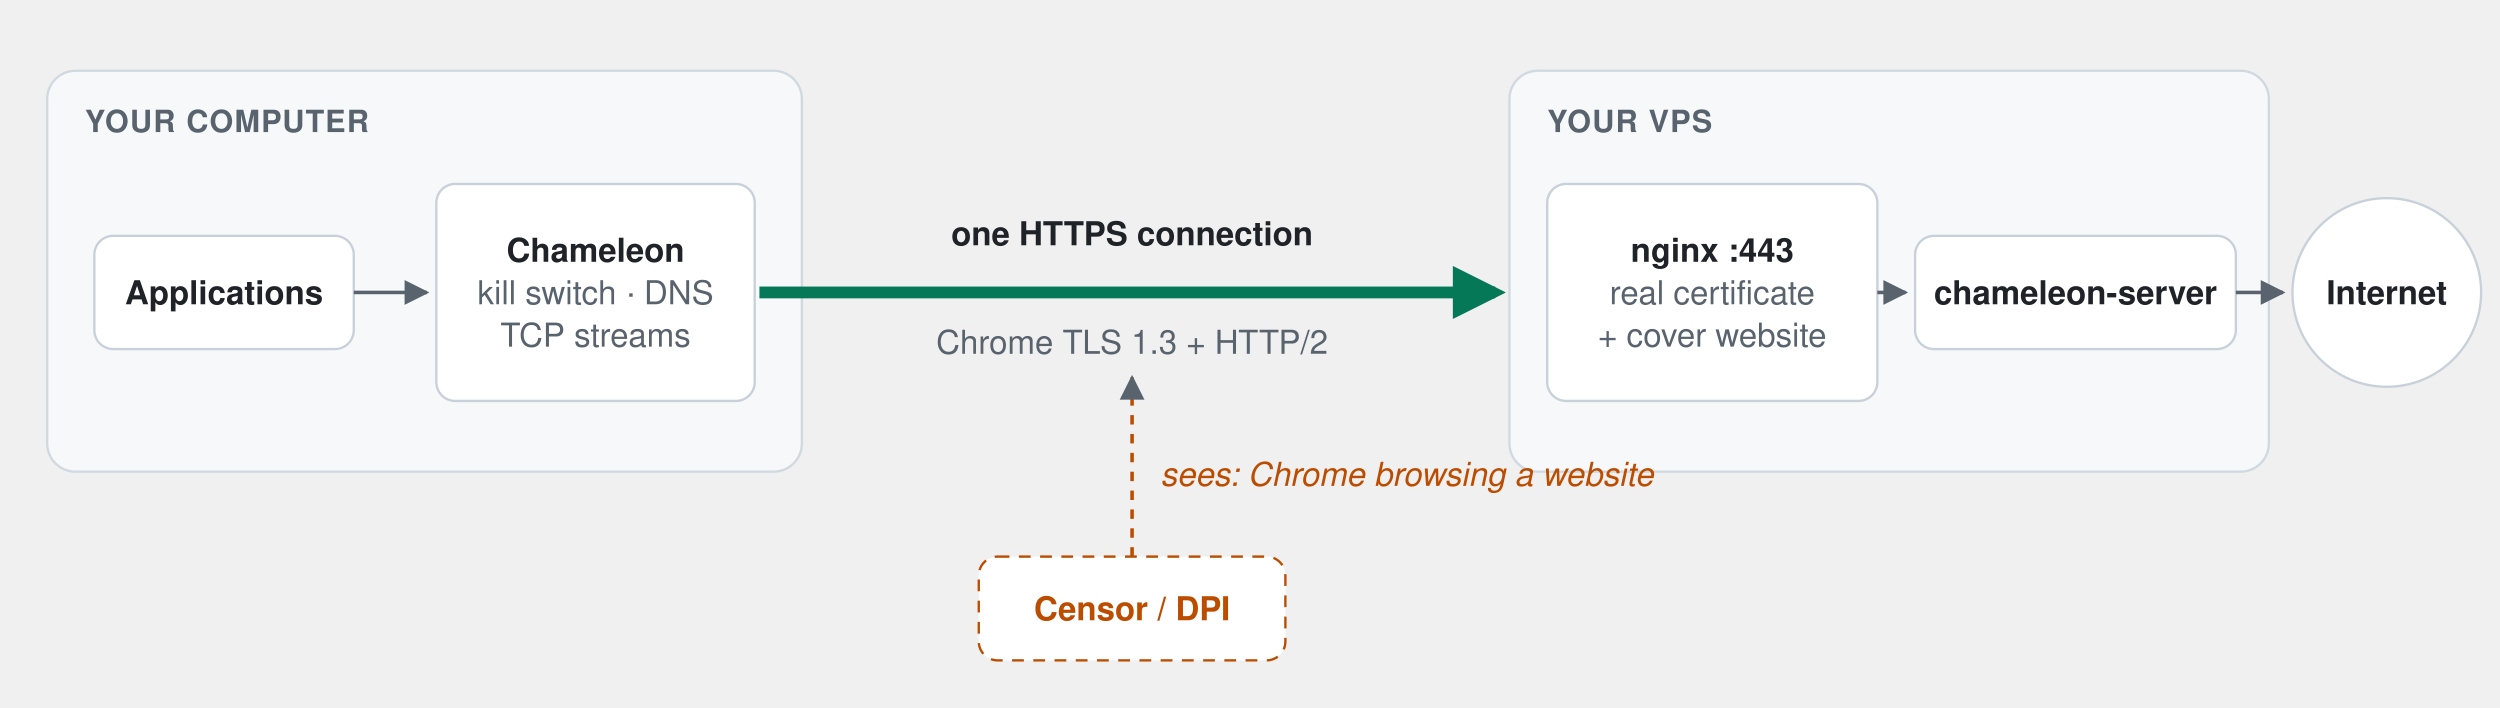
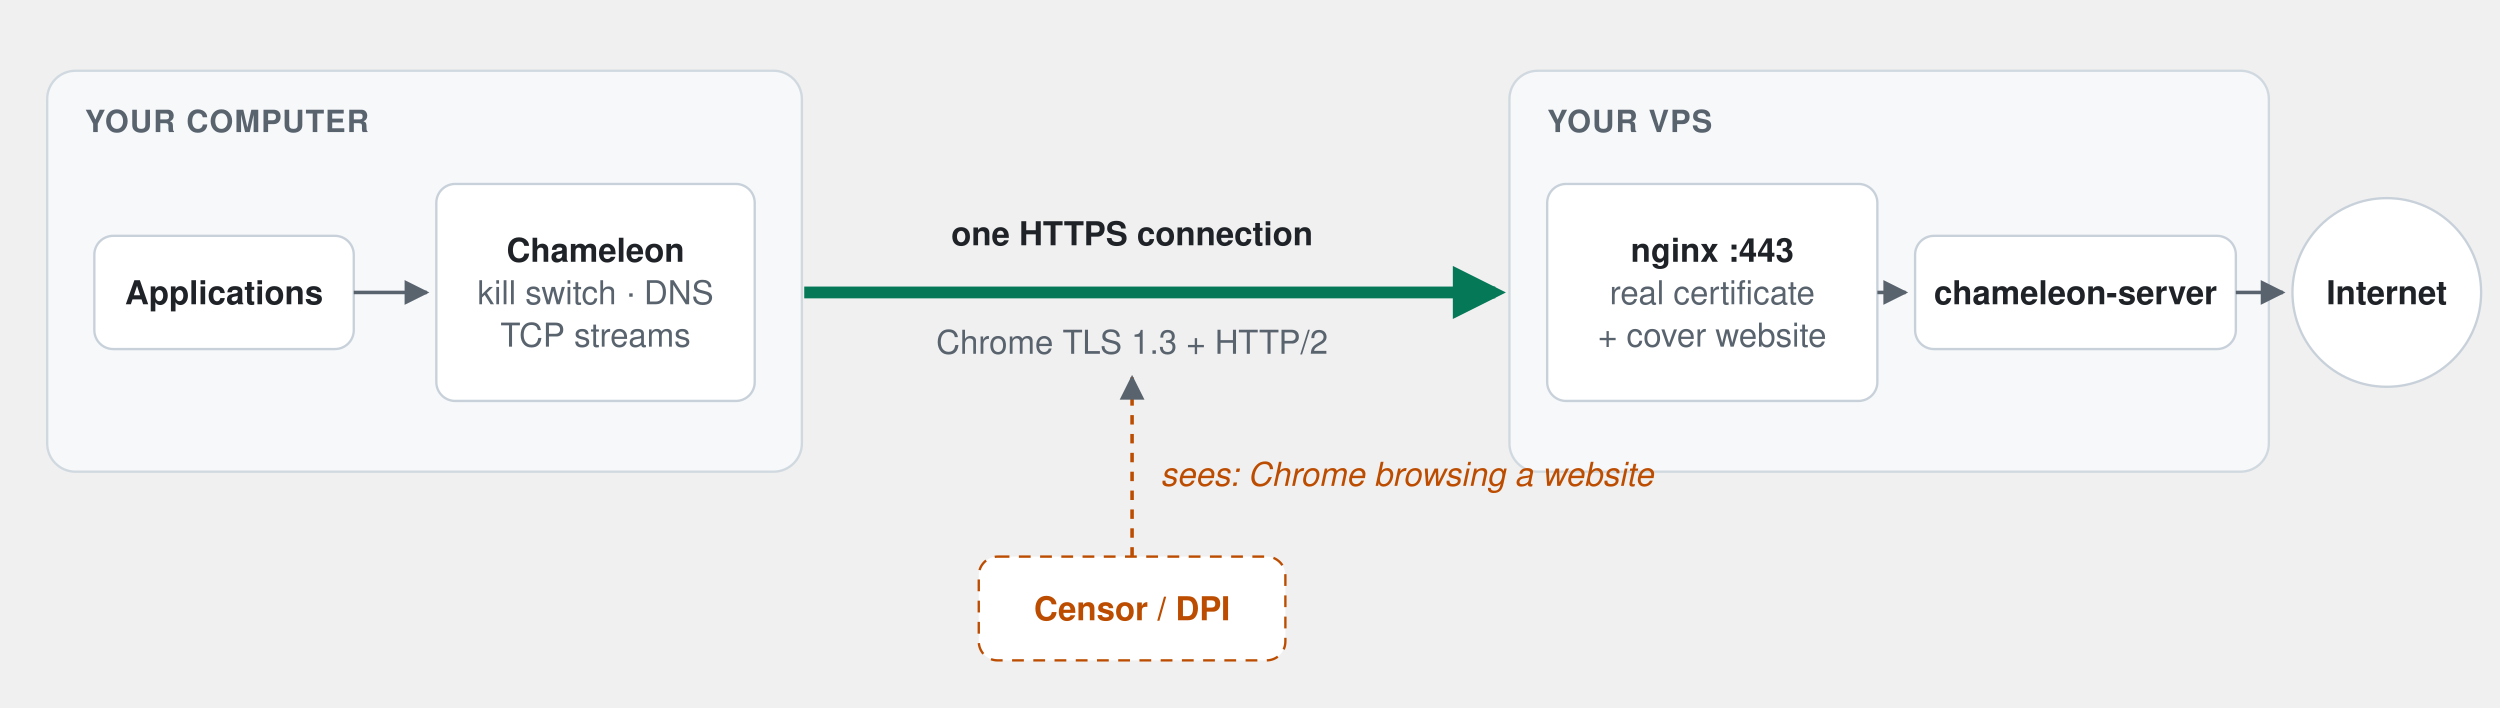
<svg xmlns="http://www.w3.org/2000/svg" width="1060" height="300" viewBox="0 0 1060 300" role="img" aria-labelledby="t d">
  <defs>
    <marker id="a" viewBox="0 0 10 10" refX="9" refY="5" markerWidth="7" markerHeight="7" orient="auto-start-reverse">
      <path d="M0 0L10 5L0 10z" fill="#59636e" />
    </marker>
    <marker id="ag" viewBox="0 0 10 10" refX="8" refY="5" markerWidth="4.5" markerHeight="4.5" orient="auto">
      <path d="M0 0L10 5L0 10z" fill="#047857" />
    </marker>
  </defs>
  <g font-family="-apple-system, BlinkMacSystemFont, 'Segoe UI', Helvetica, Arial, sans-serif" font-size="14">
    <rect x="20" y="30" width="320" height="170" rx="12" fill="#f6f8fa" stroke="#d1d9e0" />
    <text x="36" y="56" fill="#59636e" font-weight="600" font-size="13" letter-spacing="0.5">YOUR COMPUTER</text>
    <rect x="40" y="100" width="110" height="48" rx="8" fill="#ffffff" stroke="#c8d1da" />
    <text x="95.0" y="129.0" text-anchor="middle" fill="#1f2328" font-weight="600">Applications</text>
    <rect x="185" y="78" width="135" height="92" rx="8" fill="#ffffff" stroke="#c8d1da" />
    <text x="252.5" y="111.0" text-anchor="middle" fill="#1f2328" font-weight="600">Chameleon</text>
    <text x="252.5" y="129.0" text-anchor="middle" fill="#59636e">kill switch · DNS</text>
    <text x="252.5" y="147.0" text-anchor="middle" fill="#59636e">TCP streams</text>
    <line x1="150" y1="124" x2="181" y2="124" stroke="#59636e" stroke-width="1.5" marker-end="url(#a)" />
-     <line x1="322" y1="124" x2="634" y2="124" stroke="#047857" stroke-width="5" marker-end="url(#ag)" />
+     <line x1="341" y1="124" x2="634" y2="124" stroke="#047857" stroke-width="5" marker-end="url(#ag)" />
    <text x="480" y="104" text-anchor="middle" fill="#1f2328" font-weight="600">one HTTPS connection</text>
    <text x="480" y="150" text-anchor="middle" fill="#59636e">Chrome TLS 1.3 + HTTP/2</text>
    <rect x="640" y="30" width="322" height="170" rx="12" fill="#f6f8fa" stroke="#d1d9e0" />
    <text x="656" y="56" fill="#59636e" font-weight="600" font-size="13" letter-spacing="0.5">YOUR VPS</text>
    <rect x="656" y="78" width="140" height="92" rx="8" fill="#ffffff" stroke="#c8d1da" />
    <text x="726.0" y="111.0" text-anchor="middle" fill="#1f2328" font-weight="600">nginx :443</text>
    <text x="726.0" y="129.0" text-anchor="middle" fill="#59636e">real certificate</text>
    <text x="726.0" y="147.0" text-anchor="middle" fill="#59636e">+ cover website</text>
    <rect x="812" y="100" width="136" height="48" rx="8" fill="#ffffff" stroke="#c8d1da" />
    <text x="880.0" y="129.0" text-anchor="middle" fill="#1f2328" font-weight="600">chameleon-server</text>
    <line x1="796" y1="124" x2="808" y2="124" stroke="#59636e" stroke-width="1.5" marker-end="url(#a)" />
    <circle cx="1012" cy="124" r="40" fill="#ffffff" stroke="#c8d1da" />
    <text x="1012" y="129" text-anchor="middle" fill="#1f2328" font-weight="600">Internet</text>
    <line x1="948" y1="124" x2="968" y2="124" stroke="#59636e" stroke-width="1.5" marker-end="url(#a)" />
    <rect x="415" y="236" width="130" height="44" rx="8" fill="#ffffff" stroke="#bc4c00" stroke-dasharray="5 4" />
    <text x="480" y="263" text-anchor="middle" fill="#bc4c00" font-weight="600">Censor / DPI</text>
    <line x1="480" y1="236" x2="480" y2="160" stroke="#bc4c00" stroke-width="1.5" stroke-dasharray="4 4" marker-end="url(#a)" />
    <text x="492" y="206" fill="#bc4c00" font-style="italic">sees: Chrome browsing a website</text>
  </g>
</svg>
